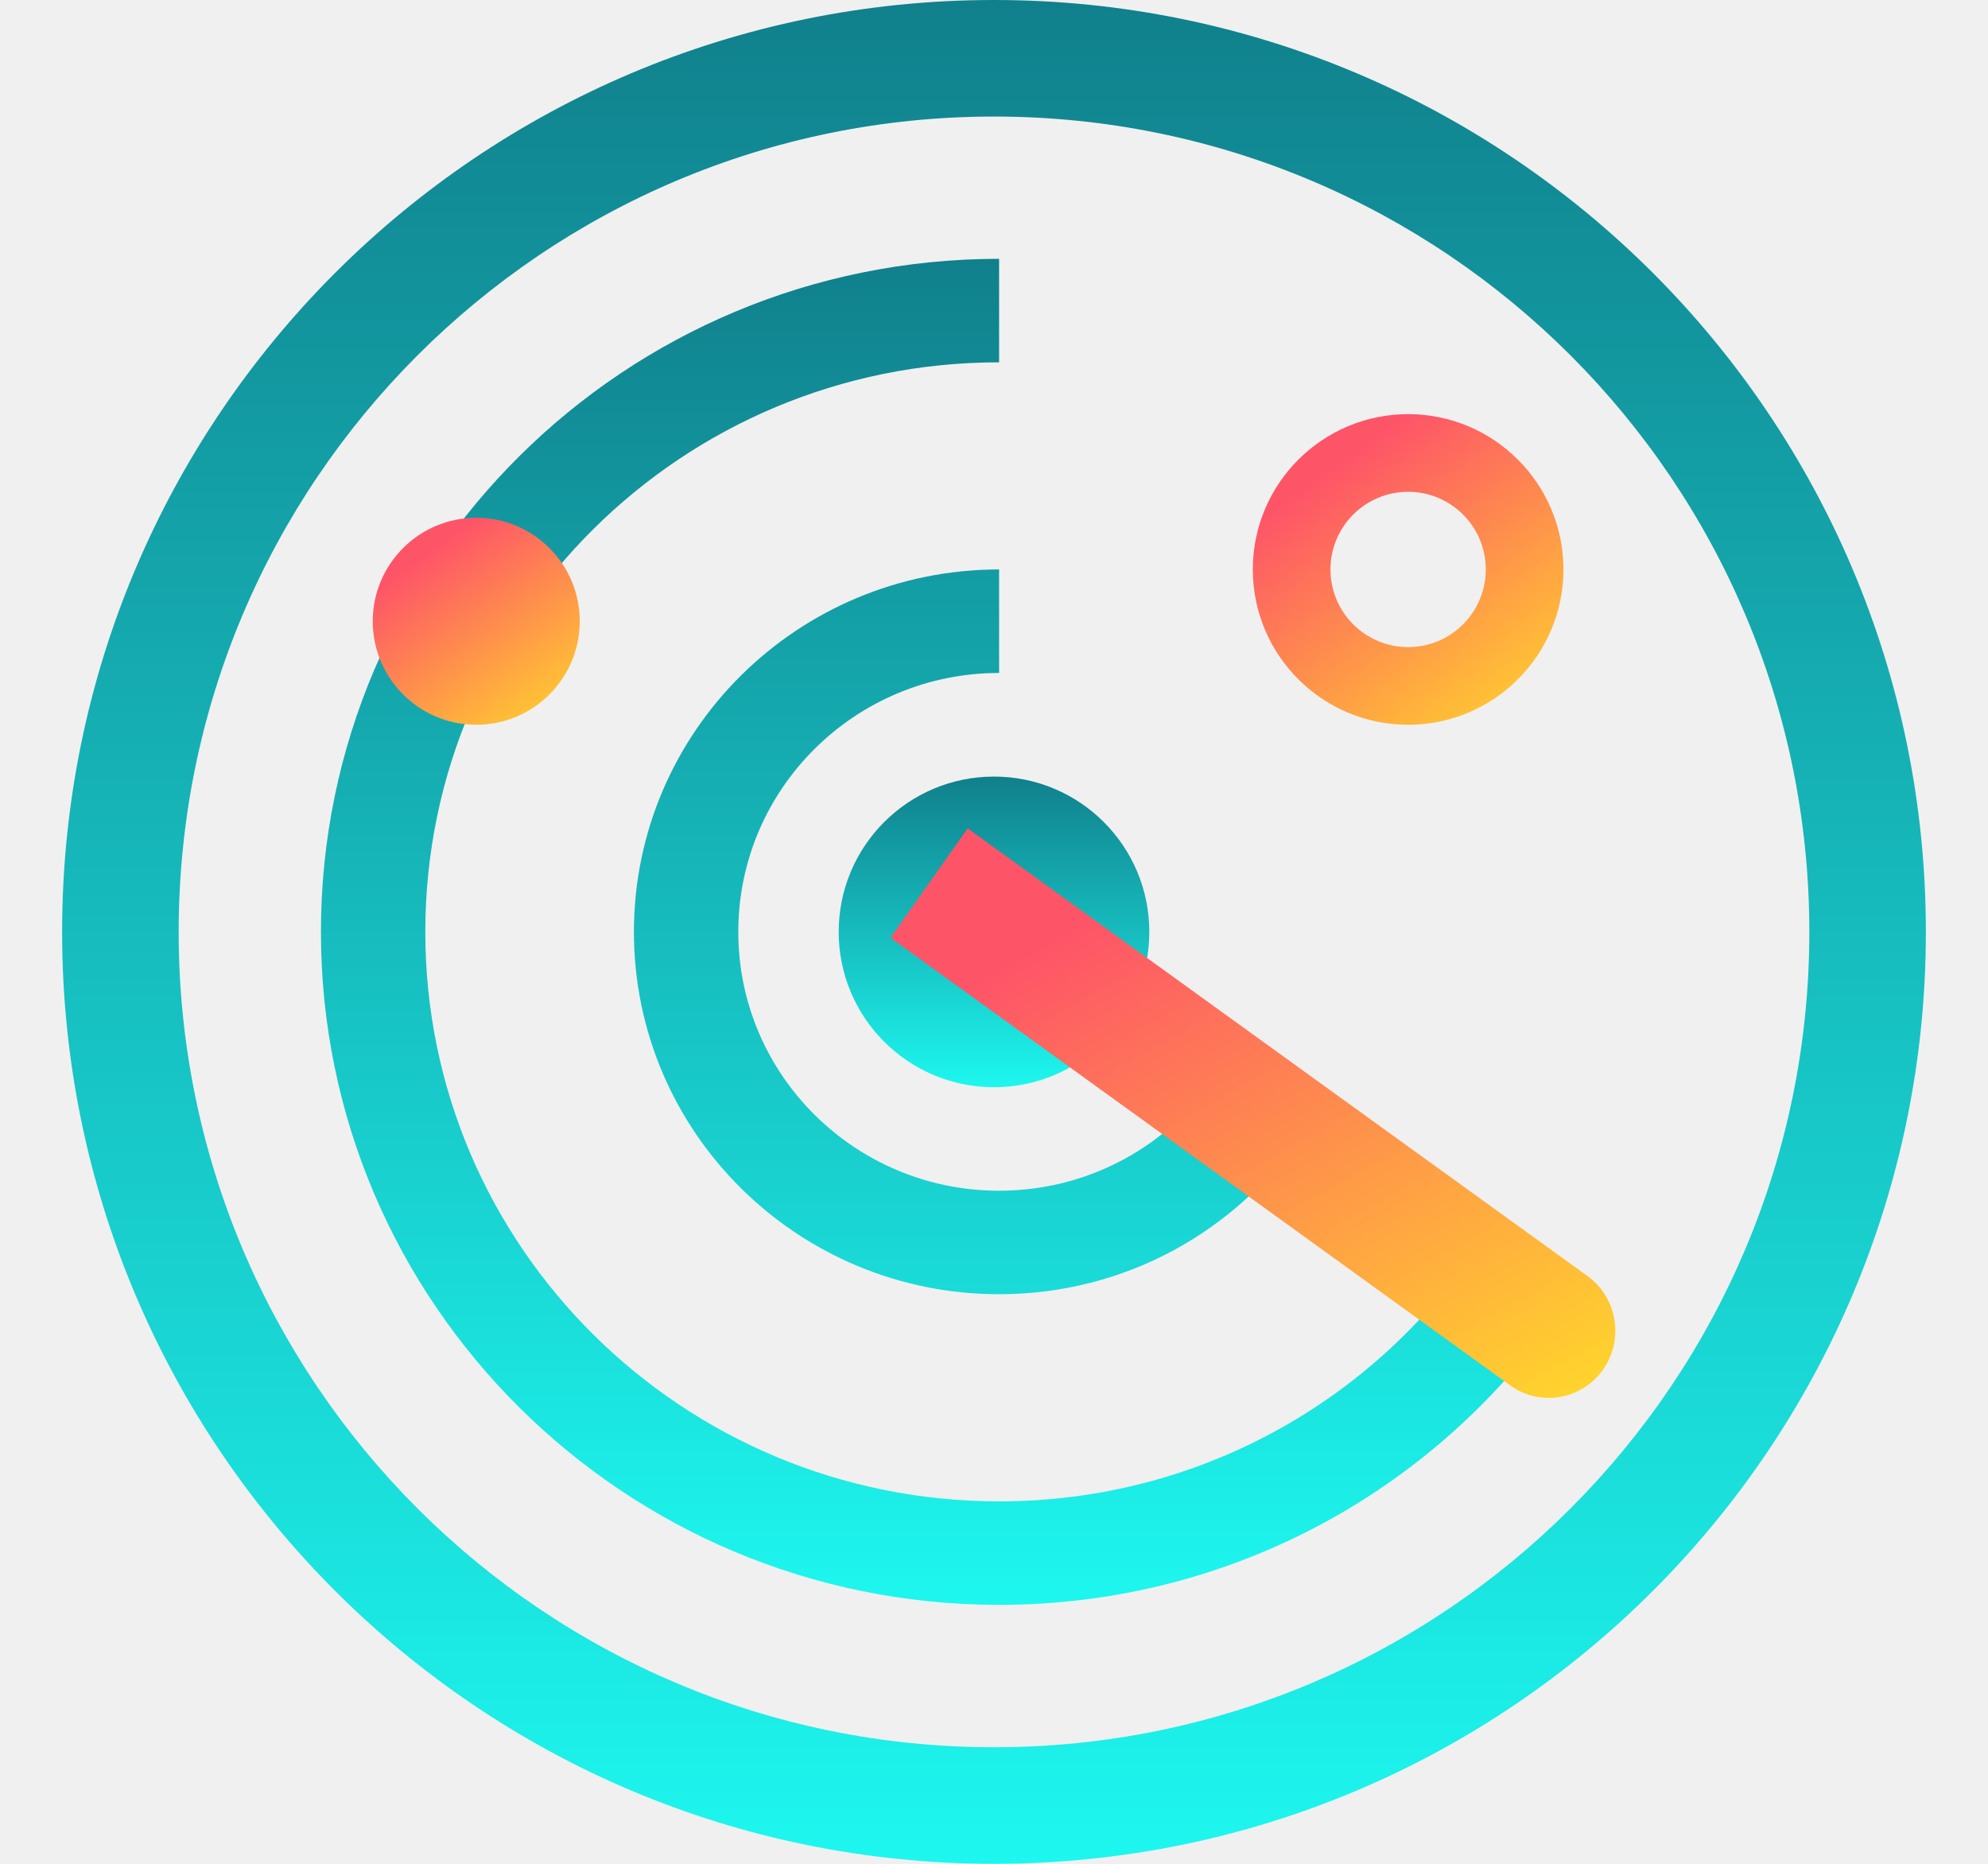
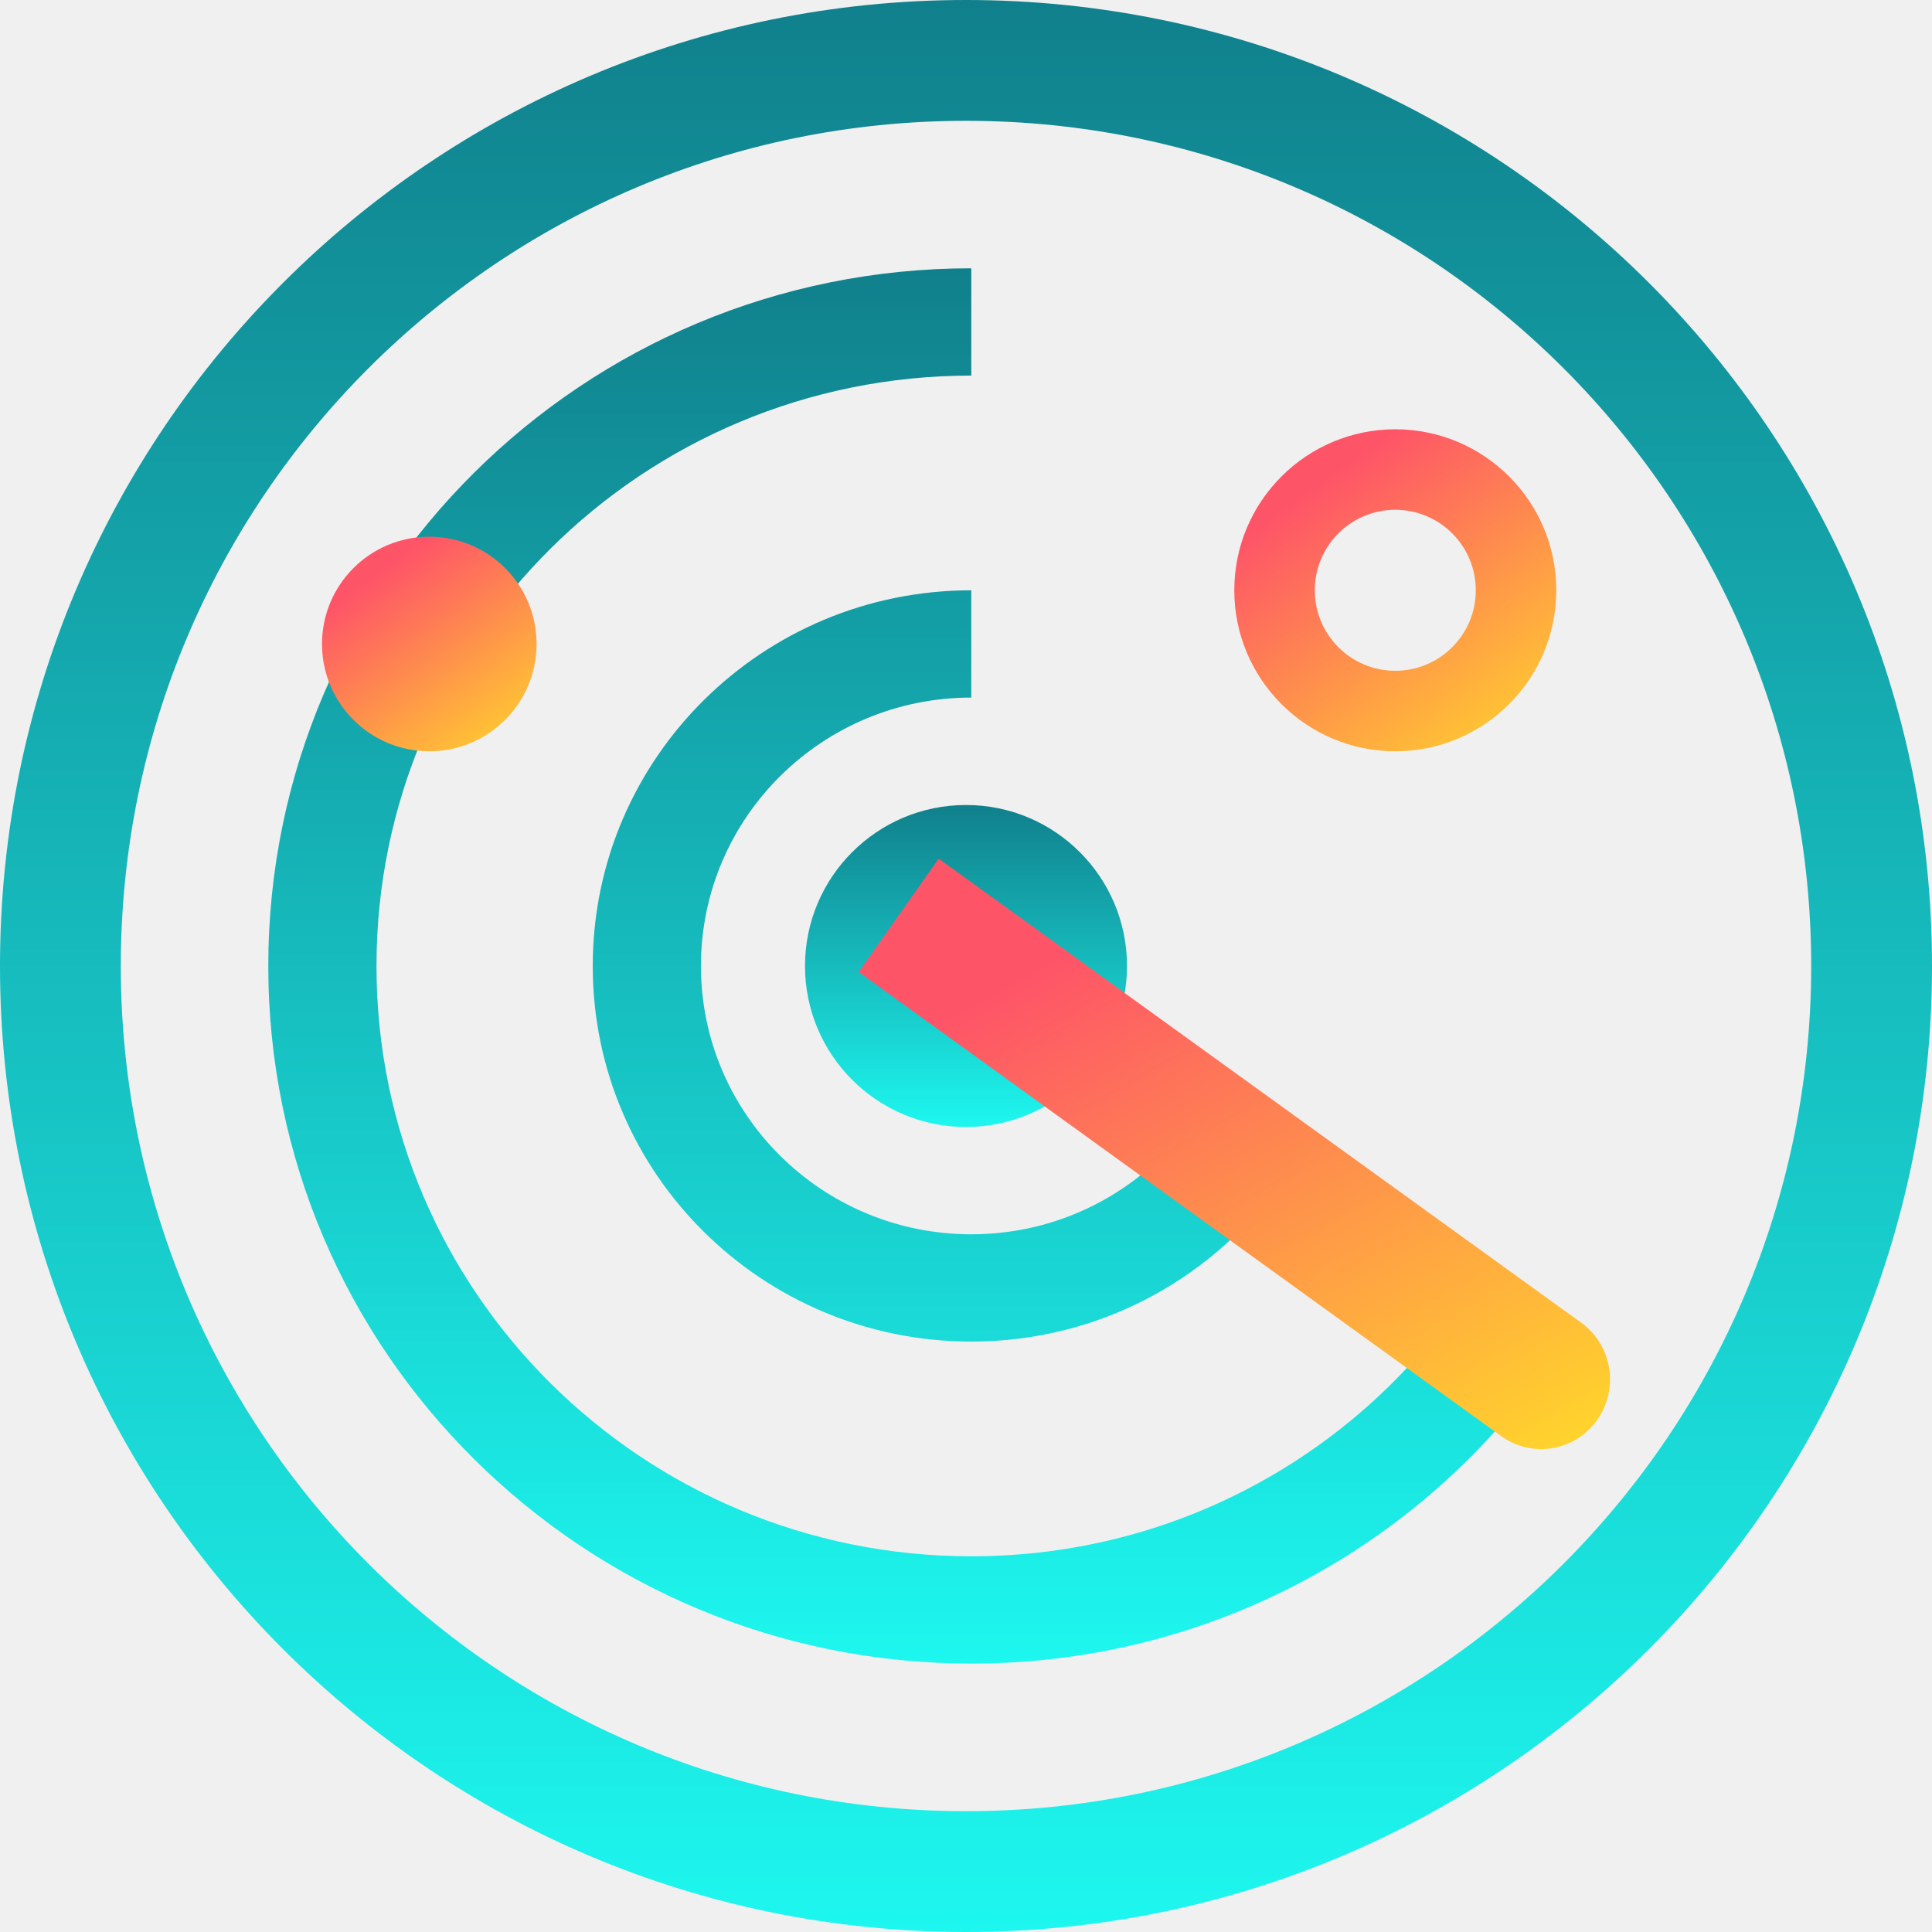
- <svg xmlns="http://www.w3.org/2000/svg" width="16" height="15" viewBox="0 0 16 15" fill="none">
+ <svg xmlns="http://www.w3.org/2000/svg" width="15" height="15" viewBox="0 0 15 15" fill="none">
  <g clip-path="url(#clip0_7416_32488)">
-     <circle cx="8" cy="7.5" r="1.25" fill="url(#paint0_linear_7416_32488)" />
-     <path fill-rule="evenodd" clip-rule="evenodd" d="M8 14.062C11.624 14.062 14.562 11.124 14.562 7.5C14.562 3.876 11.624 0.938 8 0.938C4.376 0.938 1.438 3.876 1.438 7.5C1.438 11.124 4.376 14.062 8 14.062ZM8 15C12.142 15 15.5 11.642 15.5 7.5C15.5 3.358 12.142 0 8 0C3.858 0 0.5 3.358 0.5 7.5C0.5 11.642 3.858 15 8 15Z" fill="url(#paint1_linear_7416_32488)" />
-     <path d="M8.041 2.083C5.027 2.083 2.583 4.508 2.583 7.5C2.583 10.491 5.027 12.916 8.041 12.916C9.935 12.916 11.604 11.959 12.583 10.505L11.884 10.042C11.056 11.273 9.644 12.083 8.041 12.083C5.49 12.083 3.423 10.031 3.423 7.5C3.423 4.968 5.49 2.916 8.041 2.916L8.041 2.083Z" fill="url(#paint2_linear_7416_32488)" />
-     <path d="M8.041 4.583C6.418 4.583 5.102 5.889 5.102 7.5C5.102 9.111 6.418 10.416 8.041 10.416C9.061 10.416 9.96 9.901 10.487 9.118L9.788 8.656C9.412 9.215 8.77 9.583 8.041 9.583C6.882 9.583 5.942 8.65 5.942 7.5C5.942 6.349 6.882 5.416 8.041 5.416L8.041 4.583Z" fill="url(#paint3_linear_7416_32488)" />
-     <path fill-rule="evenodd" clip-rule="evenodd" d="M12.155 11.15L7.167 7.547L7.788 6.667L12.777 10.27C13.017 10.444 13.072 10.781 12.901 11.024C12.729 11.267 12.395 11.323 12.155 11.15Z" fill="url(#paint4_linear_7416_32488)" />
-     <path fill-rule="evenodd" clip-rule="evenodd" d="M11.333 5.208C11.678 5.208 11.958 4.928 11.958 4.583C11.958 4.238 11.678 3.958 11.333 3.958C10.988 3.958 10.708 4.238 10.708 4.583C10.708 4.928 10.988 5.208 11.333 5.208ZM11.333 5.833C12.023 5.833 12.583 5.273 12.583 4.583C12.583 3.893 12.023 3.333 11.333 3.333C10.643 3.333 10.083 3.893 10.083 4.583C10.083 5.273 10.643 5.833 11.333 5.833Z" fill="url(#paint5_linear_7416_32488)" />
-     <circle cx="3.833" cy="5" r="0.833" fill="url(#paint6_linear_7416_32488)" />
+     <circle cx="7.5" cy="7.5" r="1.25" fill="url(#paint0_linear_7416_32488)" />
+     <path fill-rule="evenodd" clip-rule="evenodd" d="M7.5 14.062C11.124 14.062 14.062 11.124 14.062 7.5C14.062 3.876 11.124 0.938 7.5 0.938C3.876 0.938 0.938 3.876 0.938 7.5C0.938 11.124 3.876 14.062 7.5 14.062ZM7.5 15C11.642 15 15 11.642 15 7.5C15 3.358 11.642 0 7.5 0C3.358 0 0 3.358 0 7.5C0 11.642 3.358 15 7.5 15Z" fill="url(#paint1_linear_7416_32488)" />
+     <path d="M7.541 2.083C4.527 2.083 2.083 4.508 2.083 7.5C2.083 10.491 4.527 12.916 7.541 12.916C9.435 12.916 11.104 11.959 12.083 10.505L11.384 10.042C10.556 11.273 9.144 12.083 7.541 12.083C4.99 12.083 2.923 10.031 2.923 7.5C2.923 4.968 4.99 2.916 7.541 2.916L7.541 2.083Z" fill="url(#paint2_linear_7416_32488)" />
+     <path d="M7.541 4.583C5.918 4.583 4.602 5.889 4.602 7.5C4.602 9.111 5.918 10.416 7.541 10.416C8.561 10.416 9.46 9.901 9.987 9.118L9.288 8.656C8.912 9.215 8.27 9.583 7.541 9.583C6.382 9.583 5.442 8.65 5.442 7.5C5.442 6.349 6.382 5.416 7.541 5.416L7.541 4.583Z" fill="url(#paint3_linear_7416_32488)" />
+     <path fill-rule="evenodd" clip-rule="evenodd" d="M11.655 11.15L6.667 7.547L7.288 6.667L12.277 10.27C12.517 10.444 12.572 10.781 12.401 11.024C12.229 11.267 11.895 11.323 11.655 11.15Z" fill="url(#paint4_linear_7416_32488)" />
+     <path fill-rule="evenodd" clip-rule="evenodd" d="M10.833 5.208C11.178 5.208 11.458 4.928 11.458 4.583C11.458 4.238 11.178 3.958 10.833 3.958C10.488 3.958 10.208 4.238 10.208 4.583C10.208 4.928 10.488 5.208 10.833 5.208ZM10.833 5.833C11.523 5.833 12.083 5.273 12.083 4.583C12.083 3.893 11.523 3.333 10.833 3.333C10.143 3.333 9.583 3.893 9.583 4.583C9.583 5.273 10.143 5.833 10.833 5.833Z" fill="url(#paint5_linear_7416_32488)" />
+     <circle cx="3.333" cy="5" r="0.833" fill="url(#paint6_linear_7416_32488)" />
  </g>
  <defs>
-     <linearGradient id="paint0_linear_7416_32488" x1="8" y1="6.25" x2="8" y2="8.75" gradientUnits="userSpaceOnUse">
+     <linearGradient id="paint0_linear_7416_32488" x1="7.5" y1="6.25" x2="7.5" y2="8.75" gradientUnits="userSpaceOnUse">
      <stop stop-color="#10808C" />
      <stop offset="1" stop-color="#1DF7EF" />
    </linearGradient>
-     <linearGradient id="paint1_linear_7416_32488" x1="8" y1="0" x2="8" y2="15" gradientUnits="userSpaceOnUse">
+     <linearGradient id="paint1_linear_7416_32488" x1="7.5" y1="0" x2="7.5" y2="15" gradientUnits="userSpaceOnUse">
      <stop stop-color="#10808C" />
      <stop offset="1" stop-color="#1DF7EF" />
    </linearGradient>
-     <linearGradient id="paint2_linear_7416_32488" x1="7.583" y1="2.083" x2="7.583" y2="12.916" gradientUnits="userSpaceOnUse">
+     <linearGradient id="paint2_linear_7416_32488" x1="7.083" y1="2.083" x2="7.083" y2="12.916" gradientUnits="userSpaceOnUse">
      <stop stop-color="#10808C" />
      <stop offset="1" stop-color="#1DF7EF" />
    </linearGradient>
-     <linearGradient id="paint3_linear_7416_32488" x1="7.583" y1="2.083" x2="7.583" y2="12.916" gradientUnits="userSpaceOnUse">
+     <linearGradient id="paint3_linear_7416_32488" x1="7.083" y1="2.083" x2="7.083" y2="12.916" gradientUnits="userSpaceOnUse">
      <stop stop-color="#10808C" />
      <stop offset="1" stop-color="#1DF7EF" />
    </linearGradient>
-     <linearGradient id="paint4_linear_7416_32488" x1="10.084" y1="6.667" x2="12.869" y2="11.652" gradientUnits="userSpaceOnUse">
+     <linearGradient id="paint4_linear_7416_32488" x1="9.584" y1="6.667" x2="12.369" y2="11.652" gradientUnits="userSpaceOnUse">
      <stop stop-color="#FE5468" />
      <stop offset="1" stop-color="#FFDF27" />
    </linearGradient>
-     <linearGradient id="paint5_linear_7416_32488" x1="11.333" y1="3.333" x2="13.018" y2="5.702" gradientUnits="userSpaceOnUse">
+     <linearGradient id="paint5_linear_7416_32488" x1="10.833" y1="3.333" x2="12.518" y2="5.702" gradientUnits="userSpaceOnUse">
      <stop stop-color="#FE5468" />
      <stop offset="1" stop-color="#FFDF27" />
    </linearGradient>
-     <linearGradient id="paint6_linear_7416_32488" x1="3.833" y1="4.167" x2="4.957" y2="5.747" gradientUnits="userSpaceOnUse">
+     <linearGradient id="paint6_linear_7416_32488" x1="3.333" y1="4.167" x2="4.457" y2="5.747" gradientUnits="userSpaceOnUse">
      <stop stop-color="#FE5468" />
      <stop offset="1" stop-color="#FFDF27" />
    </linearGradient>
    <clipPath id="clip0_7416_32488">
-       <rect width="15" height="15" fill="white" transform="translate(0.5)" />
+       <rect width="15" height="15" fill="white" />
    </clipPath>
  </defs>
</svg>
